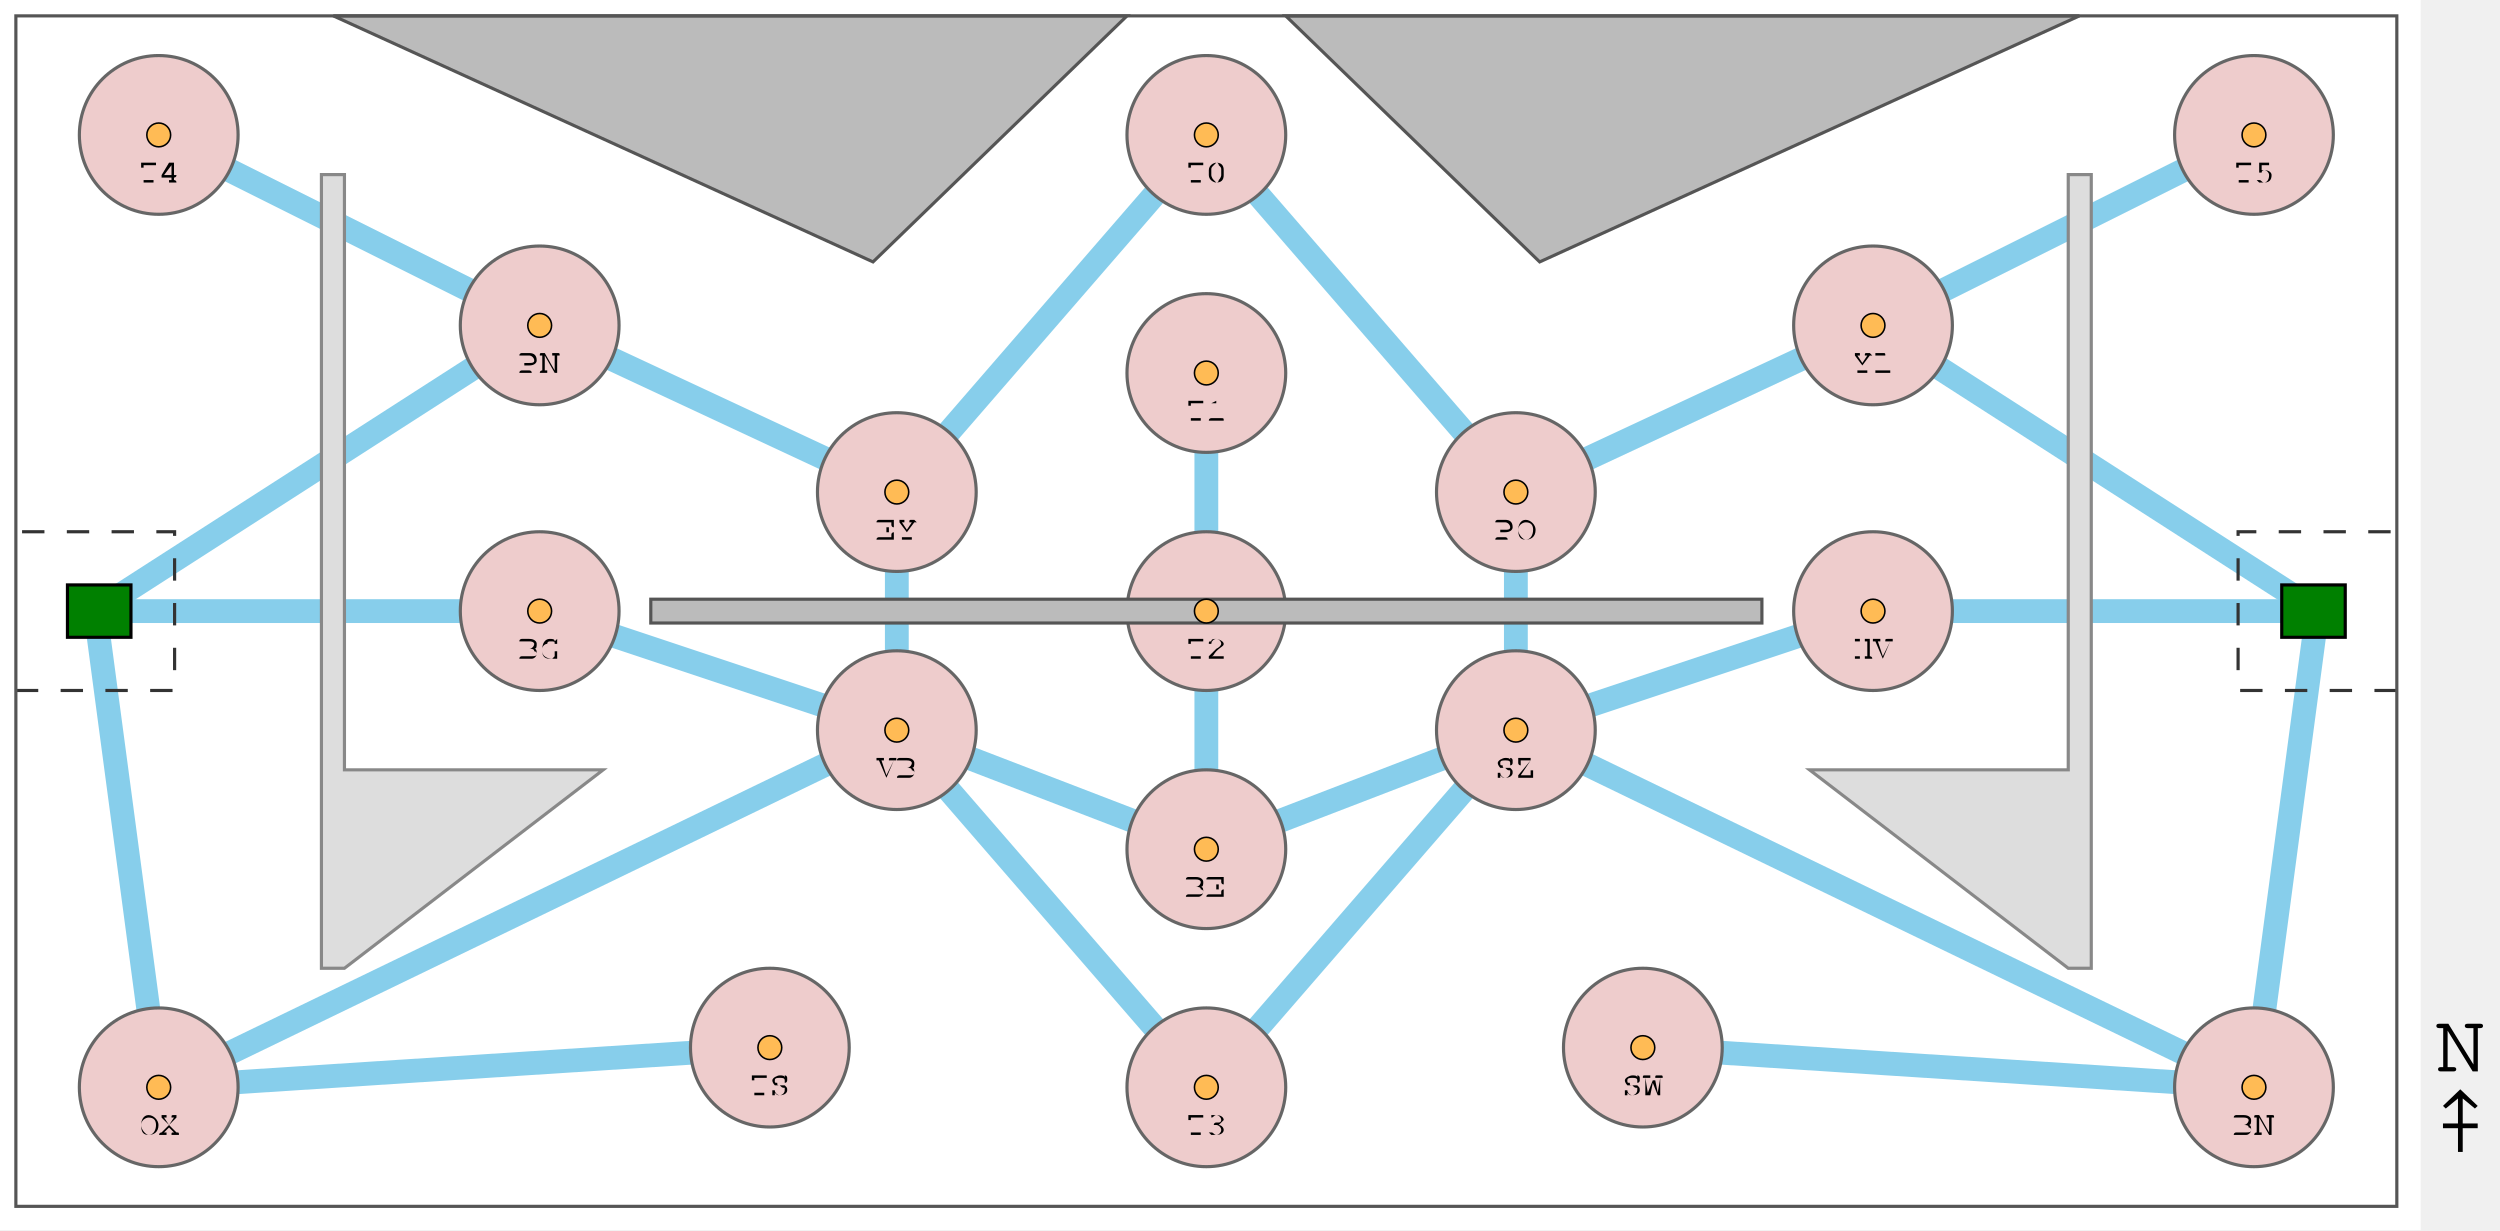
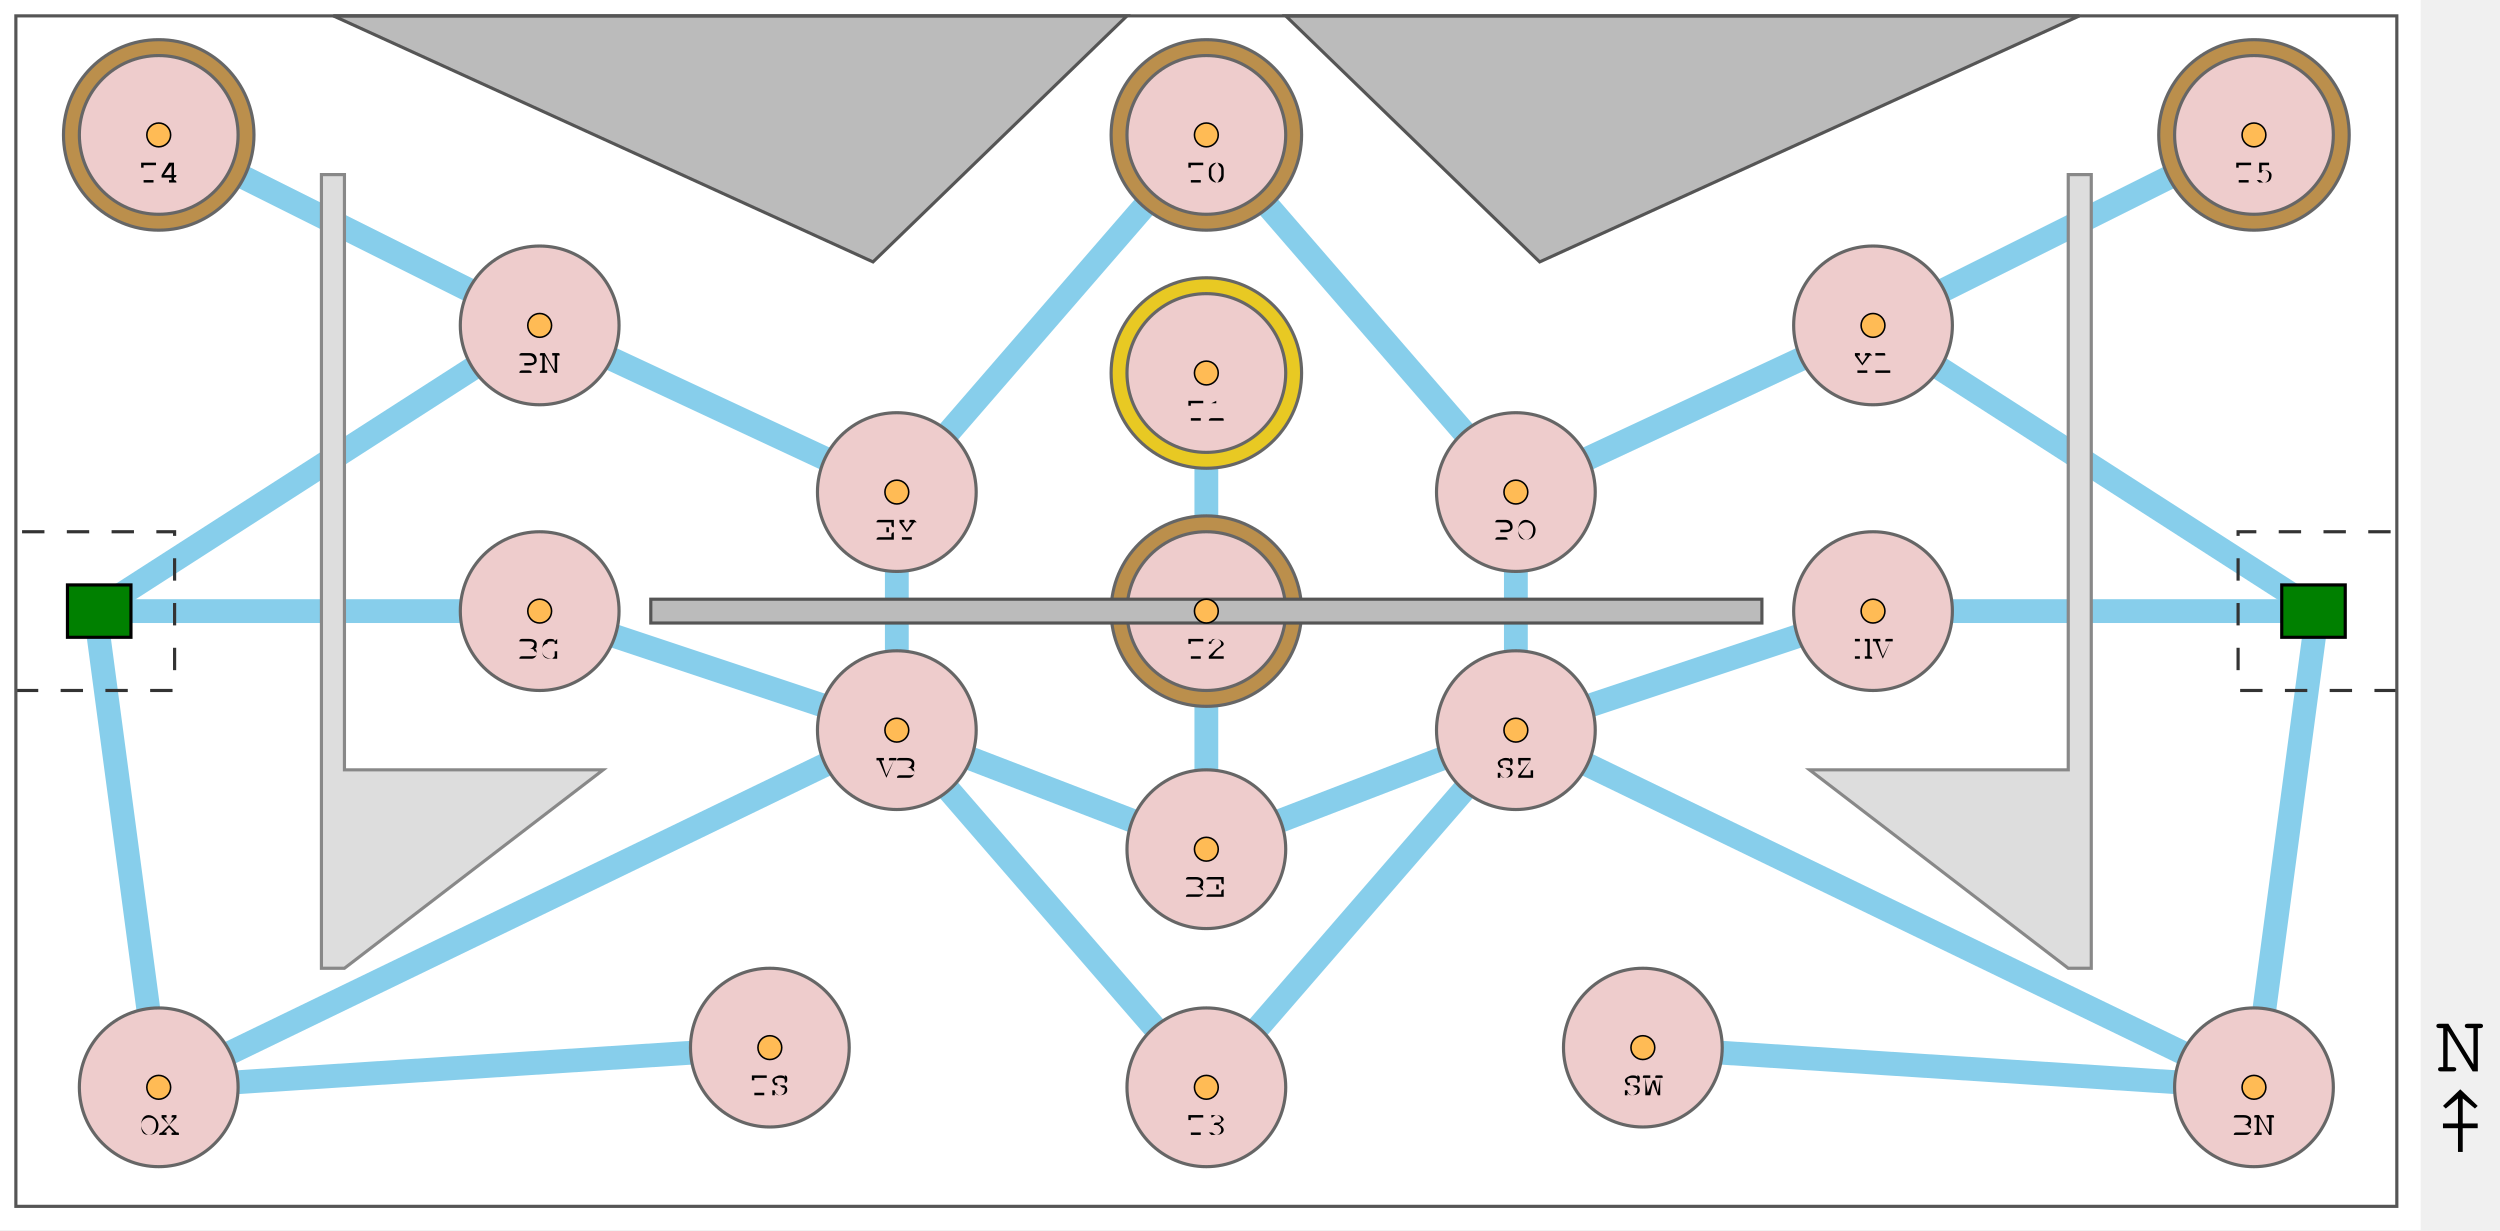
<svg xmlns="http://www.w3.org/2000/svg" xmlns:xlink="http://www.w3.org/1999/xlink" version="1.1" baseProfile="full" width="1575" height="775">
  <style type="text/css">
    

      .arena-wall {
          fill: none;
          stroke: #555;
          stroke-width: .02;
      }

      .platform {
          fill: #bbb;
          stroke: #555;
          stroke-width: .02;
      }

      .moveable-platform {
          fill: #ddd;
          stroke: #888;
          stroke-width: .02;
      }

      .platform-stage-a {
          fill: #cfb;
          stroke: #555;
          stroke-width: .02;
      }

      .platform-stage-b {
          fill: #bcf;
          stroke: #555;
          stroke-width: .02;
      }

      .token {
          stroke: black;
          stroke-width: 0.01;
      }

      #token-gold {
          fill: gold;
      }

      #token-silver {
          fill: silver;
      }

      #robot {
          fill: green;
          stroke: black;
          stroke-width: 0.02;
      }

      .zone-boundary {
          stroke: #333;
          stroke-width: 0.02;
          stroke-dasharray: 0.141, 0.141;
          fill: none;
      }

      .territory {
          stroke: #666;
          stroke-width: 0.02;
          fill: #ecc;
      }

+       .gold-border {
+           stroke: #666;
+           stroke-width: 0.02;
+           fill: #e8c923;
+       }
+ 
+       .bronze-border {
+           stroke: #666;
+           stroke-width: 0.02;
+           fill: #bb8f4c;
+       }
+ 
      .tower {
          stroke: #000;
          fill: #ffbb55;
          stroke-width: 0.01;
      }

      .arena-labels {
        font-family: Courier;
        font-size: 0.16pt;
        text-anchor: middle;
      }

      .compass-labels {
        font-family: Courier;
        font-size: 40pt;
        text-anchor: middle;
      }

      .link {
        stroke: skyblue;
        stroke-width: 0.15;
      }
    
  </style>
  <defs>
    <rect width="0.33" height="0.4" x="-0.165" y="-0.175" id="robot" />
    <circle id="tower" cx="0" cy="0" r="0.075" class="tower" />
    <g id="territory">
      <circle cx="0" cy="0" r="0.5" class="territory" />
      <use xlink:href="#tower" />
    </g>
+     <g id="border">
+       <circle cx="0" cy="0" r="0.6" />
+     </g>
    <g id="side-zone">
      <g id="territory-links">
        <path class="link" d="M-4.2 -1.8 L-1.95 -0.75" />
        <path class="link" d="M-4.2 0 L-1.95 0.75" />
        <path class="link" d="M-6.6 3 L-1.95 0.75" />
        <path class="link" d="M-6.6 3 L-2.75 2.75" />
        <path class="link" d="M-1.95 -0.75 L-1.95 0.75" />
        <path class="link" d="M-6.6 -3 L-4.2 -1.8" />
        <path class="link" d="M-1.95 0.75 L0 3" />
        <path class="link" d="M-1.95 0.75 L0 1.5" />
        <path class="link" d="M-1.95 -0.75 L0 -3" />
        <path class="link" d="M-7 0 L-4.2 -1.8" />
        <path class="link" d="M-7 0 L-4.2 0" />
        <path class="link" d="M-7 0 L-6.6 3" />
      </g>
      <g transform="translate(-7 0) rotate(-90)">
        <use xlink:href="#robot" />
      </g>
      <path class="zone-boundary" d="M -7.5 0.5 h 1 v -1 h -1" />
      <use xlink:href="#territory" transform="translate(-4.2 -1.8)" />
      <use xlink:href="#territory" transform="translate(-1.95 -0.75)" />
      <use xlink:href="#territory" transform="translate(-4.2 0)" />
      <use xlink:href="#territory" transform="translate(-6.6 3)" />
      <use xlink:href="#territory" transform="translate(-2.75 2.75)" />
      <use xlink:href="#territory" transform="translate(-1.95 0.75)" />
+       <use xlink:href="#border" class="bronze-border" transform="translate(-6.6 -3)" />
      <use xlink:href="#territory" transform="translate(-6.6 -3)" />
      <path class="platform" d="M-0.5 -3.75 L-2.1 -2.2 L-5.5 -3.75 Z" />
      <path class="moveable-platform" d="         M-5.43 2.25 L-3.8 1 L-5.43 1         V-2.75 H-5.575 V2.25 Z" />
    </g>
  </defs>
  <rect width="1525" height="775" fill="white" />
  <g id="compass" transform="translate(1525 500)">
    <svg width="50" height="250">
      <text class="compass-labels" x="50%" y="70%" alignment-baseline="middle" text-anchor="middle">N</text>
      <text class="compass-labels" x="50%" y="90%" alignment-baseline="middle" text-anchor="middle">⤉</text>
    </svg>
  </g>
  <g id="arena" transform="translate(10 10) scale(100) translate(7.5 3.75)">
    <use xlink:href="#side-zone" />
    <use xlink:href="#side-zone" transform="scale(-1 1)" />
    <path class="link" d="M0 -1.5 L0 0" />
    <path class="link" d="M0 0 L0 1.5" />
+     <use xlink:href="#border" class="bronze-border" />
+     <use xlink:href="#border" class="bronze-border" transform="translate(0 -3)" />
+     <use xlink:href="#border" class="gold-border" transform="translate(0 -1.5)" />
    <use xlink:href="#territory" transform="translate(0 -3)" />
    <use xlink:href="#territory" transform="translate(0 -1.5)" />
    <use xlink:href="#territory" transform="translate(0 0)" />
    <use xlink:href="#territory" transform="translate(0 1.5)" />
    <use xlink:href="#territory" transform="translate(0 3)" />
    <rect width="15" height="7.5" x="-7.5" y="-3.75" class="arena-wall" />
    <path class="platform" d="M-3.5 -0.075 H3.5 V0.075 H-3.5 Z" />
    <use xlink:href="#tower" />
    <g transform="translate(0 0.3)">
      <text class="arena-labels" x="-4.2" y="-1.8">PN</text>
      <text class="arena-labels" x="-1.95" y="-0.75">EY</text>
      <text class="arena-labels" x="-4.2" y="0">BG</text>
      <text class="arena-labels" x="-6.6" y="3">OX</text>
      <text class="arena-labels" x="-2.75" y="2.75">TS</text>
      <text class="arena-labels" x="-1.95" y="0.75">VB</text>
      <text class="arena-labels" x="-6.6" y="-3">T4</text>
      <text class="arena-labels" x="4.2" y="-1.8">YL</text>
      <text class="arena-labels" x="1.95" y="-0.75">PO</text>
      <text class="arena-labels" x="4.2" y="0">HV</text>
      <text class="arena-labels" x="6.6" y="3">BN</text>
      <text class="arena-labels" x="2.75" y="2.75">SW</text>
      <text class="arena-labels" x="1.95" y="0.75">SZ</text>
      <text class="arena-labels" x="6.6" y="-3">T5</text>
      <text class="arena-labels" x="0" y="-3">T0</text>
      <text class="arena-labels" x="0" y="-1.5">T1</text>
      <text class="arena-labels" x="0" y="0">T2</text>
      <text class="arena-labels" x="0" y="1.5">BE</text>
      <text class="arena-labels" x="0" y="3">T3</text>
    </g>
  </g>
</svg>
